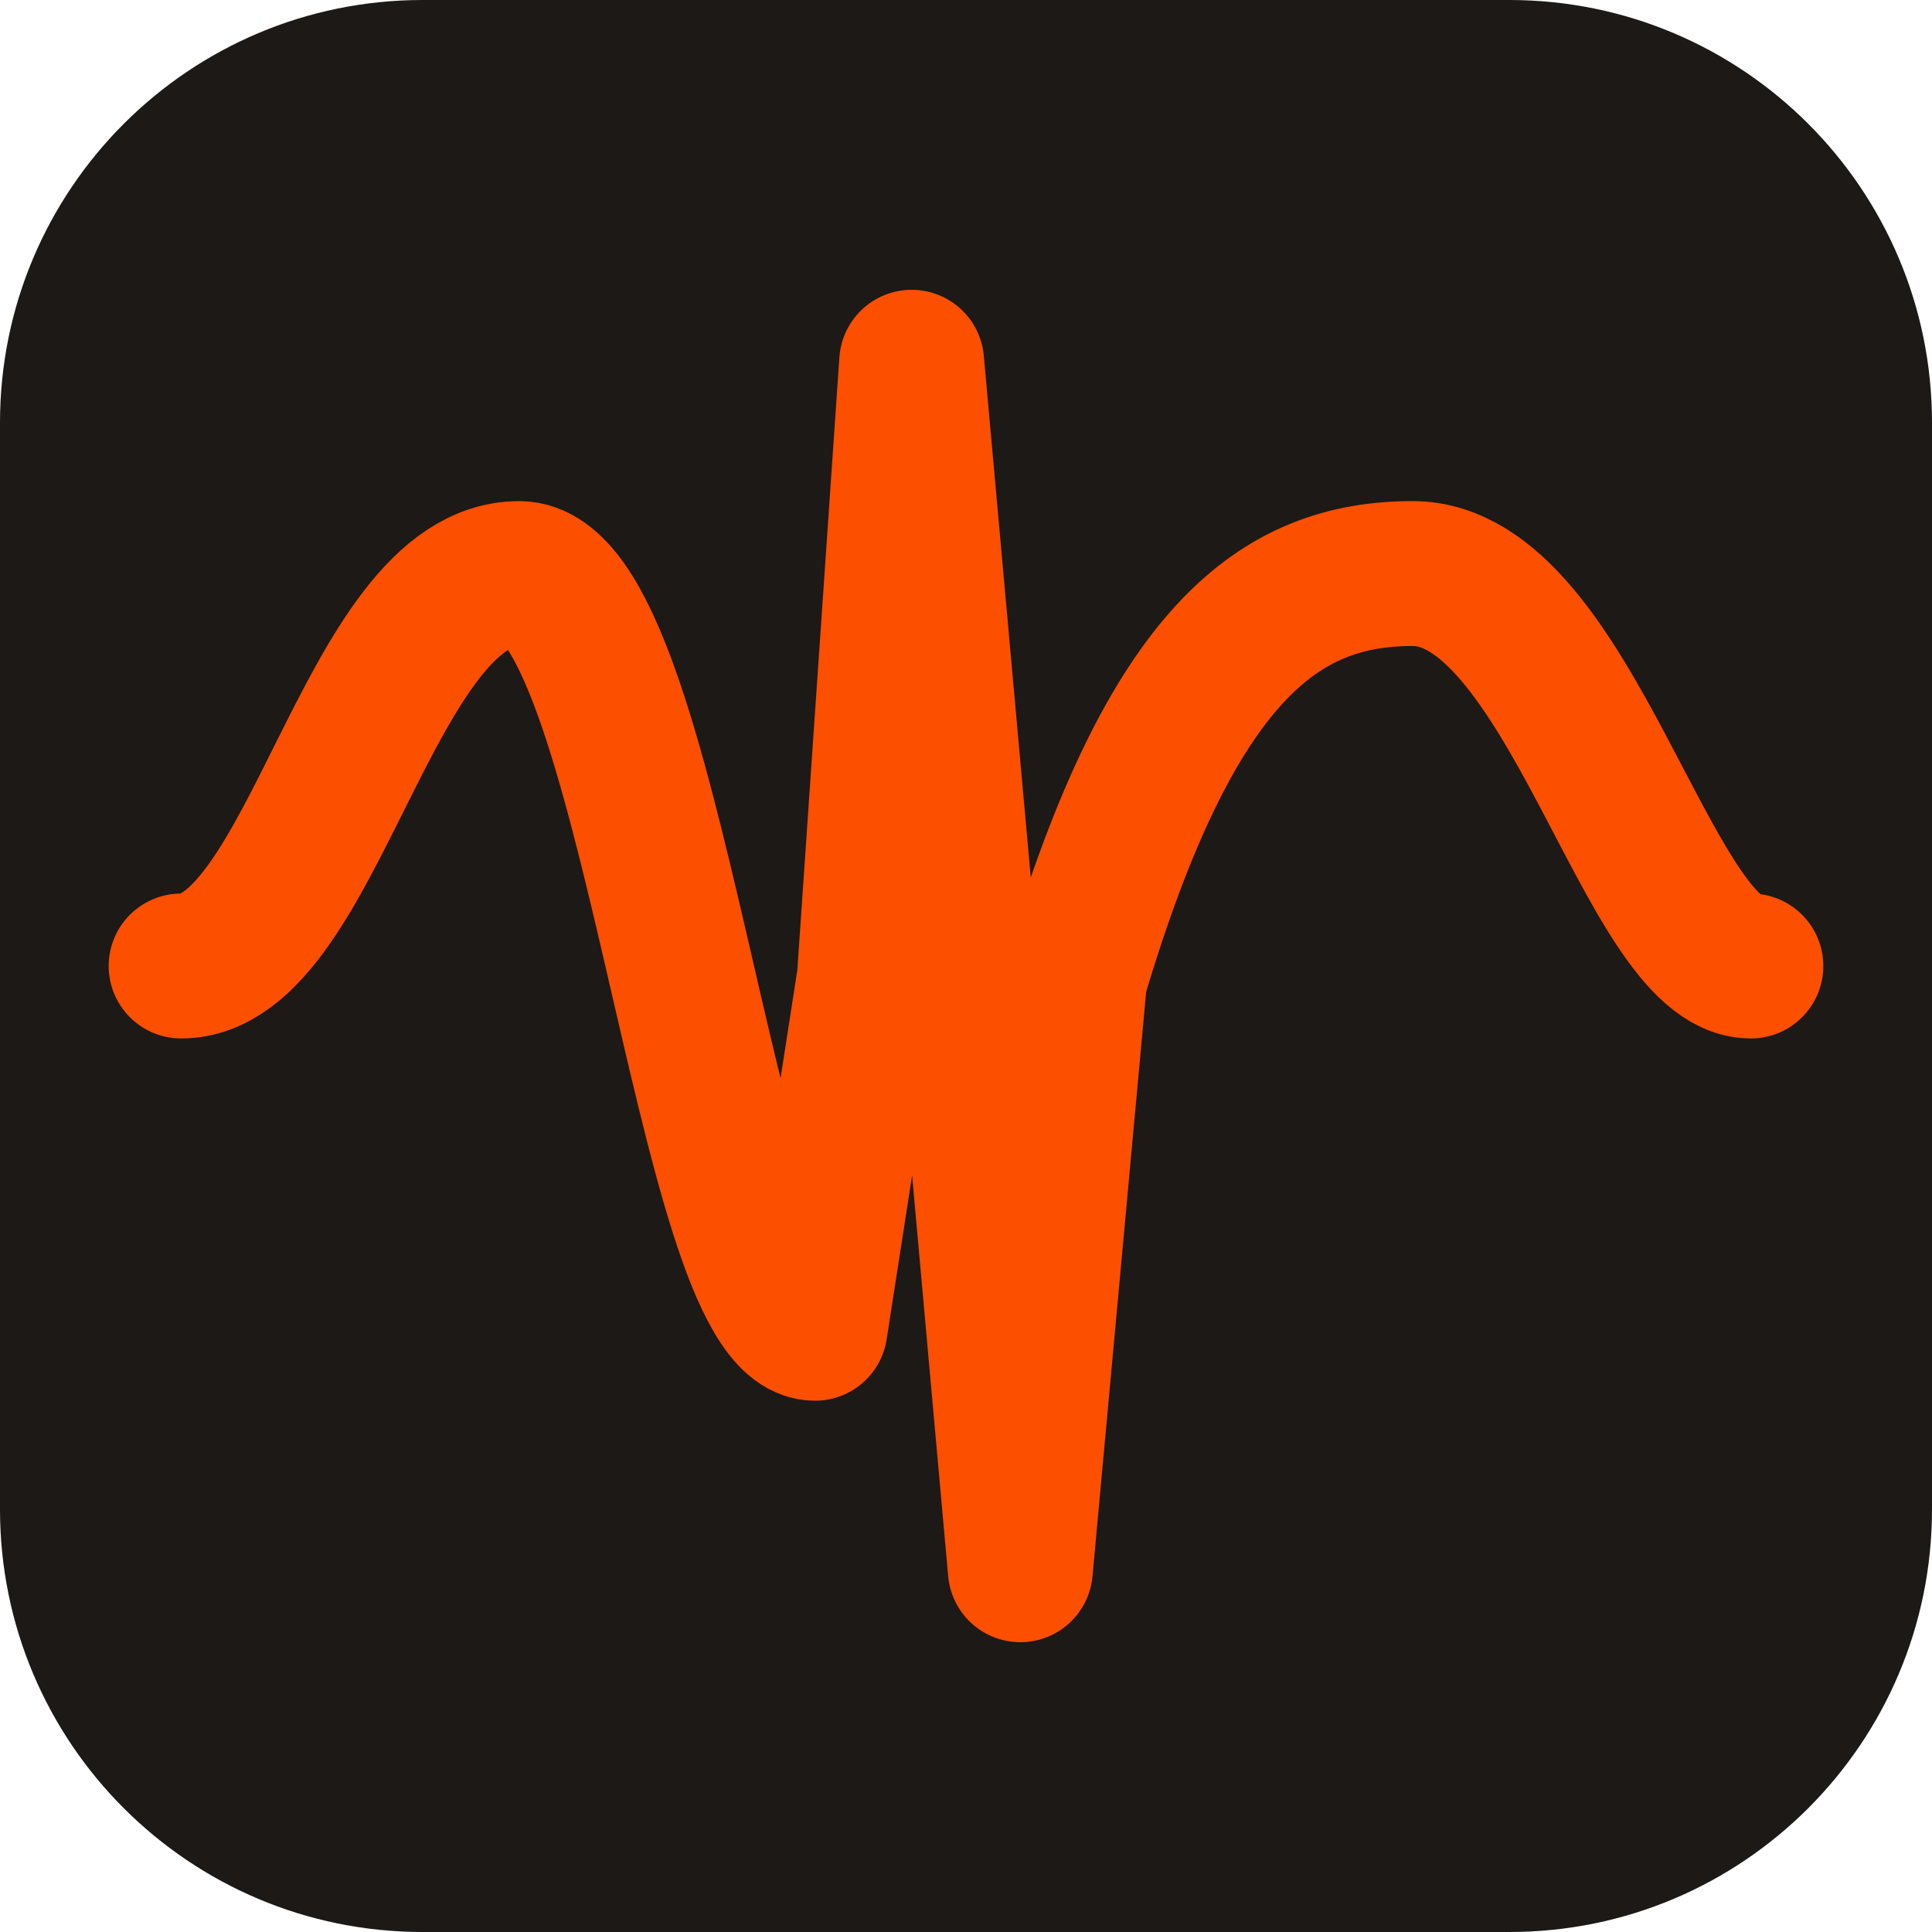
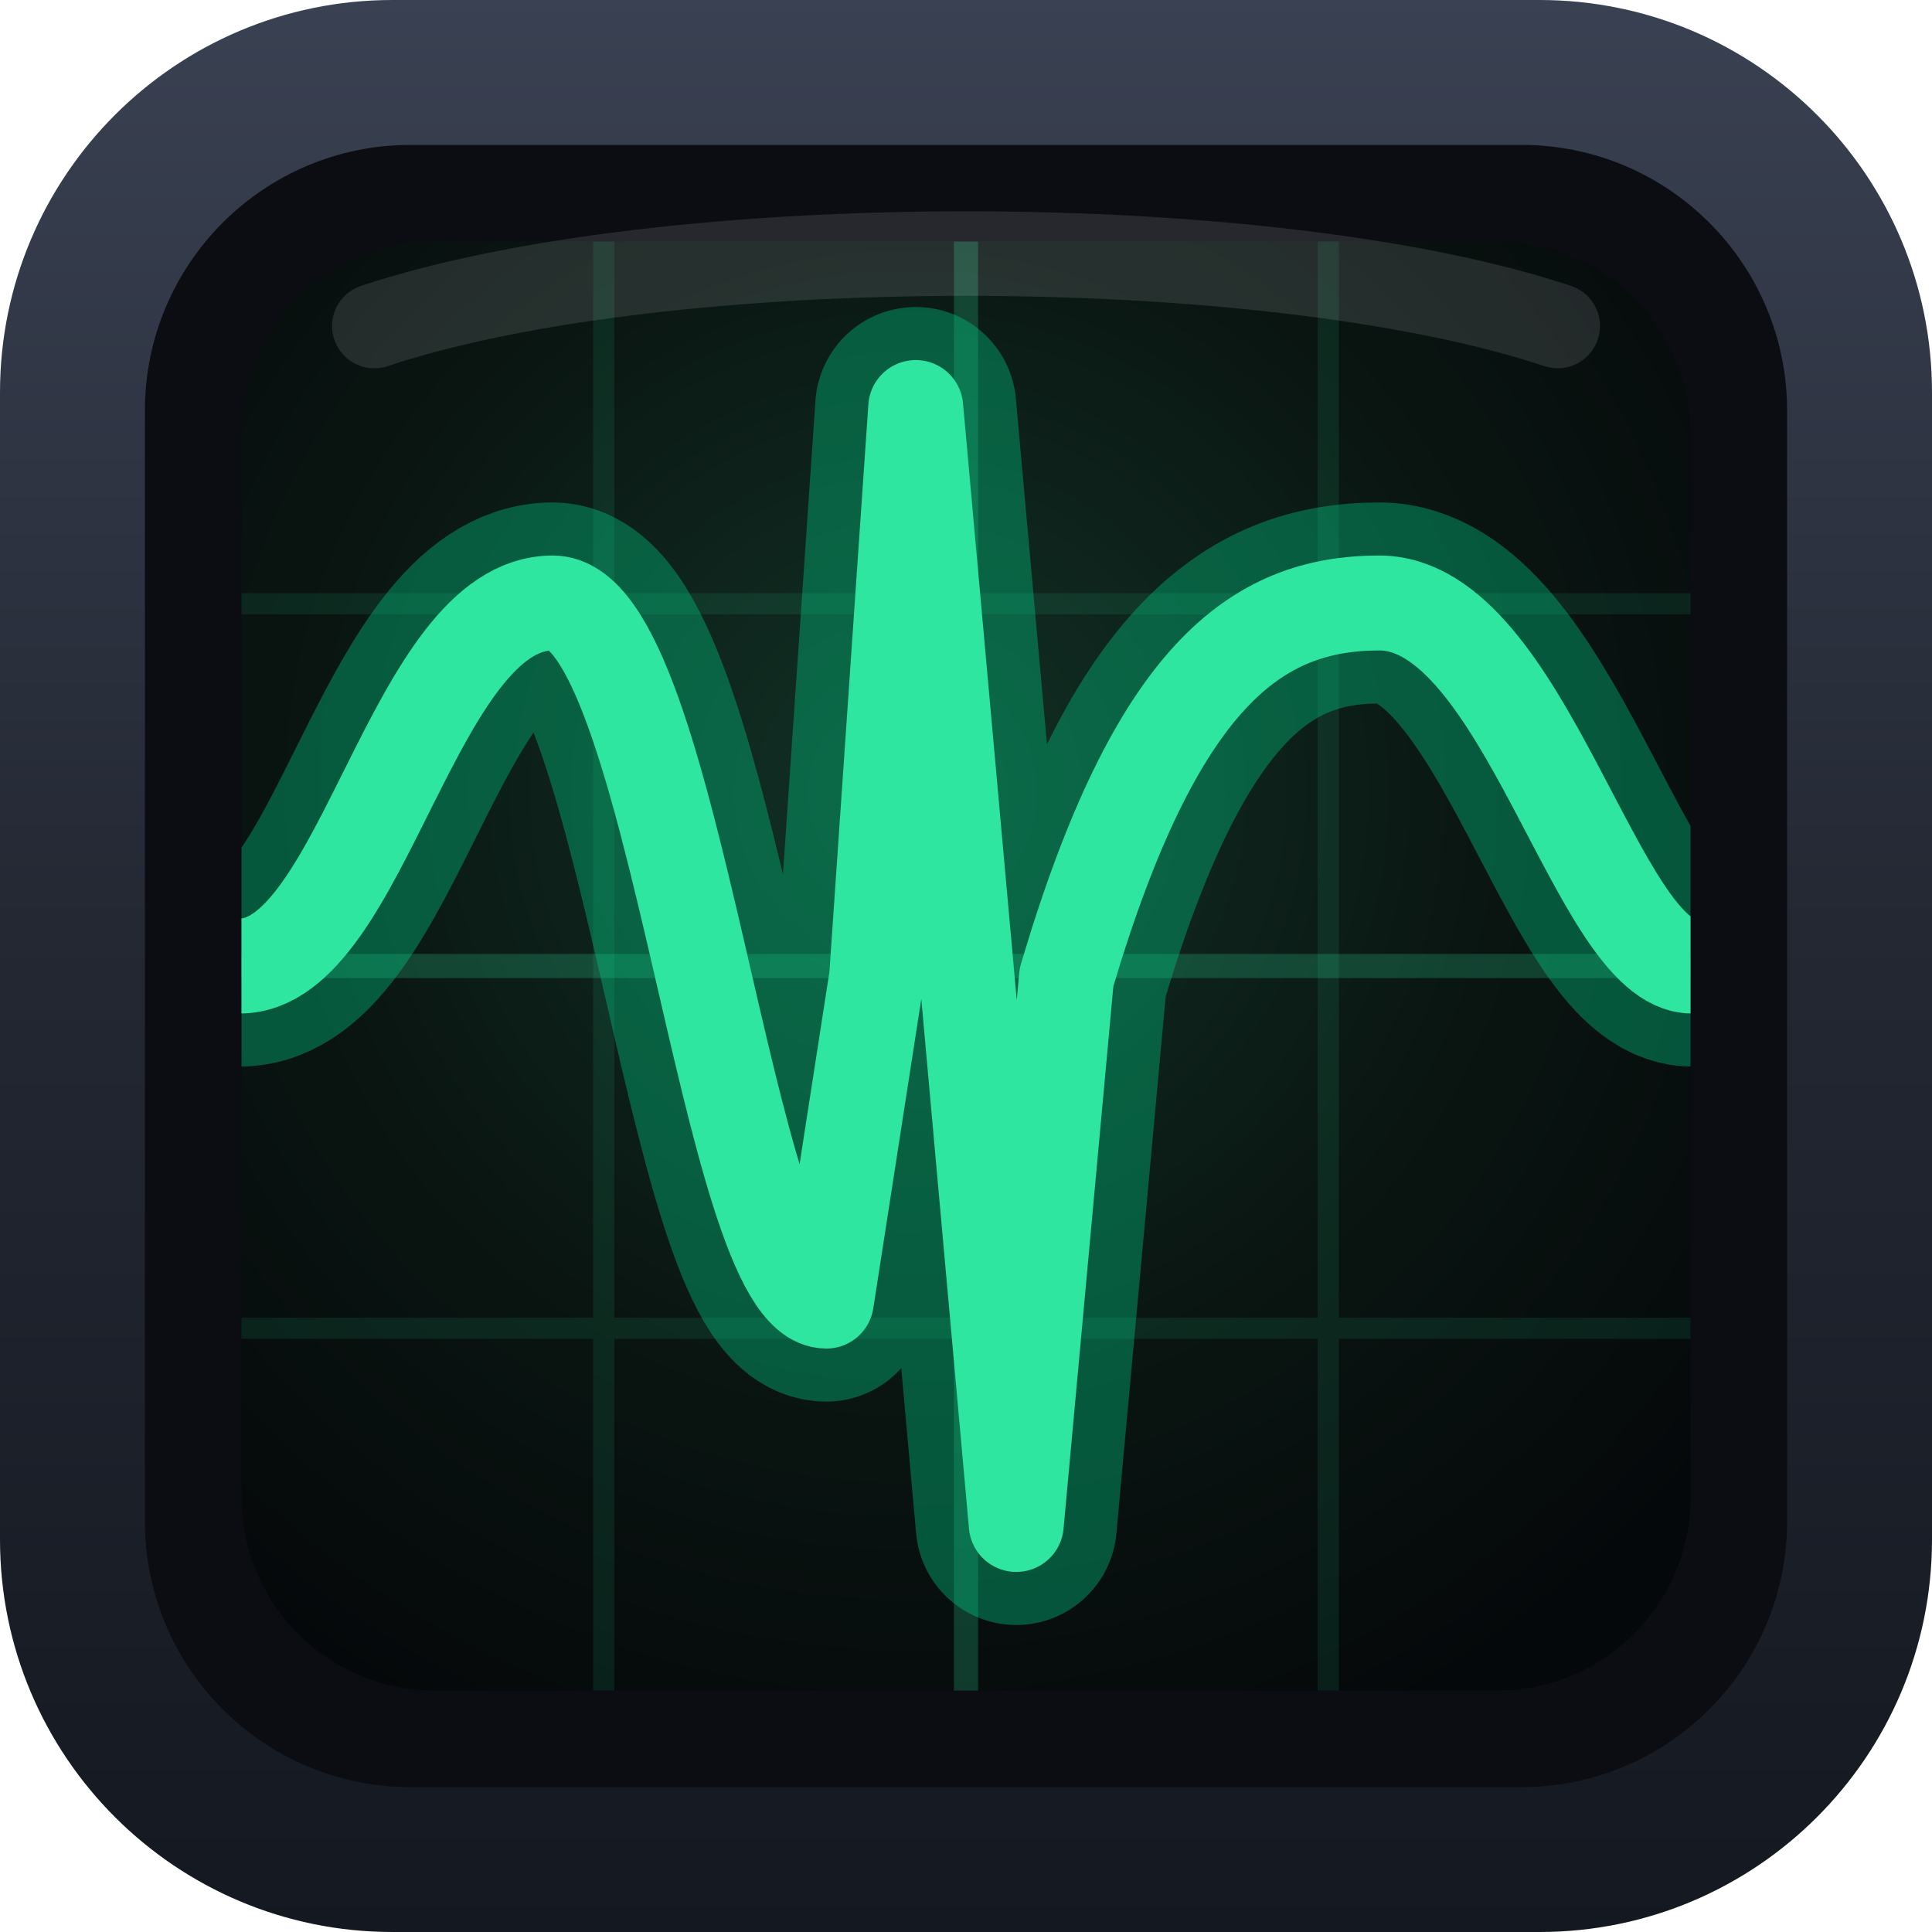
<svg xmlns="http://www.w3.org/2000/svg" viewBox="0 0 32 32" aria-hidden="true">
-   <rect width="32" height="32" rx="7" fill="#1C1917" />
-   <path d="M3 16        C5.2 16 6.1 9.5 8.6 9.5        C10.8 9.5 11.7 22 13.5 22        L14.4 16.2        L15.1 6        L16.9 26        L17.8 16.2        C19.4 10.8 21.2 9.5 23.4 9.5        C26 9.5 27.3 16 29 16" fill="none" stroke="#FD4F00" stroke-width="2.4" stroke-linecap="round" stroke-linejoin="round" />
+   <defs>
+     <linearGradient id="bezel" x1="0" y1="0" x2="0" y2="1">
+       <stop offset="0%" stop-color="#3a4152" />
+       <stop offset="48%" stop-color="#232833" />
+       <stop offset="100%" stop-color="#141820" />
+     </linearGradient>
+     <radialGradient id="crt" cx="46%" cy="38%" r="72%">
+       <stop offset="0%" stop-color="#123226" />
+       <stop offset="55%" stop-color="#0a1612" />
+       <stop offset="100%" stop-color="#05080a" />
+     </radialGradient>
+     <clipPath id="screen">
+       <rect x="4" y="4" width="24" height="24" rx="3.2" />
+     </clipPath>
+   </defs>
+   <rect width="32" height="32" rx="6.5" fill="url(#bezel)" />
+   <rect x="2.4" y="2.4" width="27.2" height="27.2" rx="4.4" fill="#0b0d12" />
+   <rect x="4" y="4" width="24" height="24" rx="3.2" fill="url(#crt)" />
+   <g clip-path="url(#screen)" fill="none" stroke="#2ee6a0" stroke-linecap="square">
+     <path d="M4 16 H28" stroke-opacity="0.22" stroke-width="0.4" />
+     <path d="M16 4 V28" stroke-opacity="0.22" stroke-width="0.4" />
+     <path d="M4 10 H28 M4 22 H28 M10 4 V28 M22 4 V28" stroke-opacity="0.1" stroke-width="0.35" />
+   </g>
+   <g clip-path="url(#screen)" fill="none" stroke-linecap="round" stroke-linejoin="round">
+     <path d="M3 16          C5.2 16 6.1 9.5 8.6 9.5          C10.8 9.5 11.7 22 13.5 22          L14.4 16.2          L15.1 6          L16.9 26          L17.8 16.2          C19.4 10.8 21.2 9.5 23.4 9.5          C26 9.5 27.3 16 29 16" transform="translate(1.2 1.2) scale(0.925)" stroke="#00c985" stroke-opacity="0.38" stroke-width="3.6" />
+     <path d="M3 16          C5.2 16 6.1 9.5 8.6 9.5          C10.8 9.5 11.7 22 13.5 22          L14.4 16.2          L15.1 6          L16.9 26          L17.8 16.2          C19.4 10.8 21.2 9.5 23.4 9.5          C26 9.5 27.3 16 29 16" transform="translate(1.2 1.2) scale(0.925)" stroke="#2ee6a0" stroke-width="1.7" />
+   </g>
+   <path d="M6.2 5.4 C11 3.8 21 3.8 25.8 5.4" fill="none" stroke="#f7f8fb" stroke-opacity="0.12" stroke-width="1.4" stroke-linecap="round" />
</svg>
